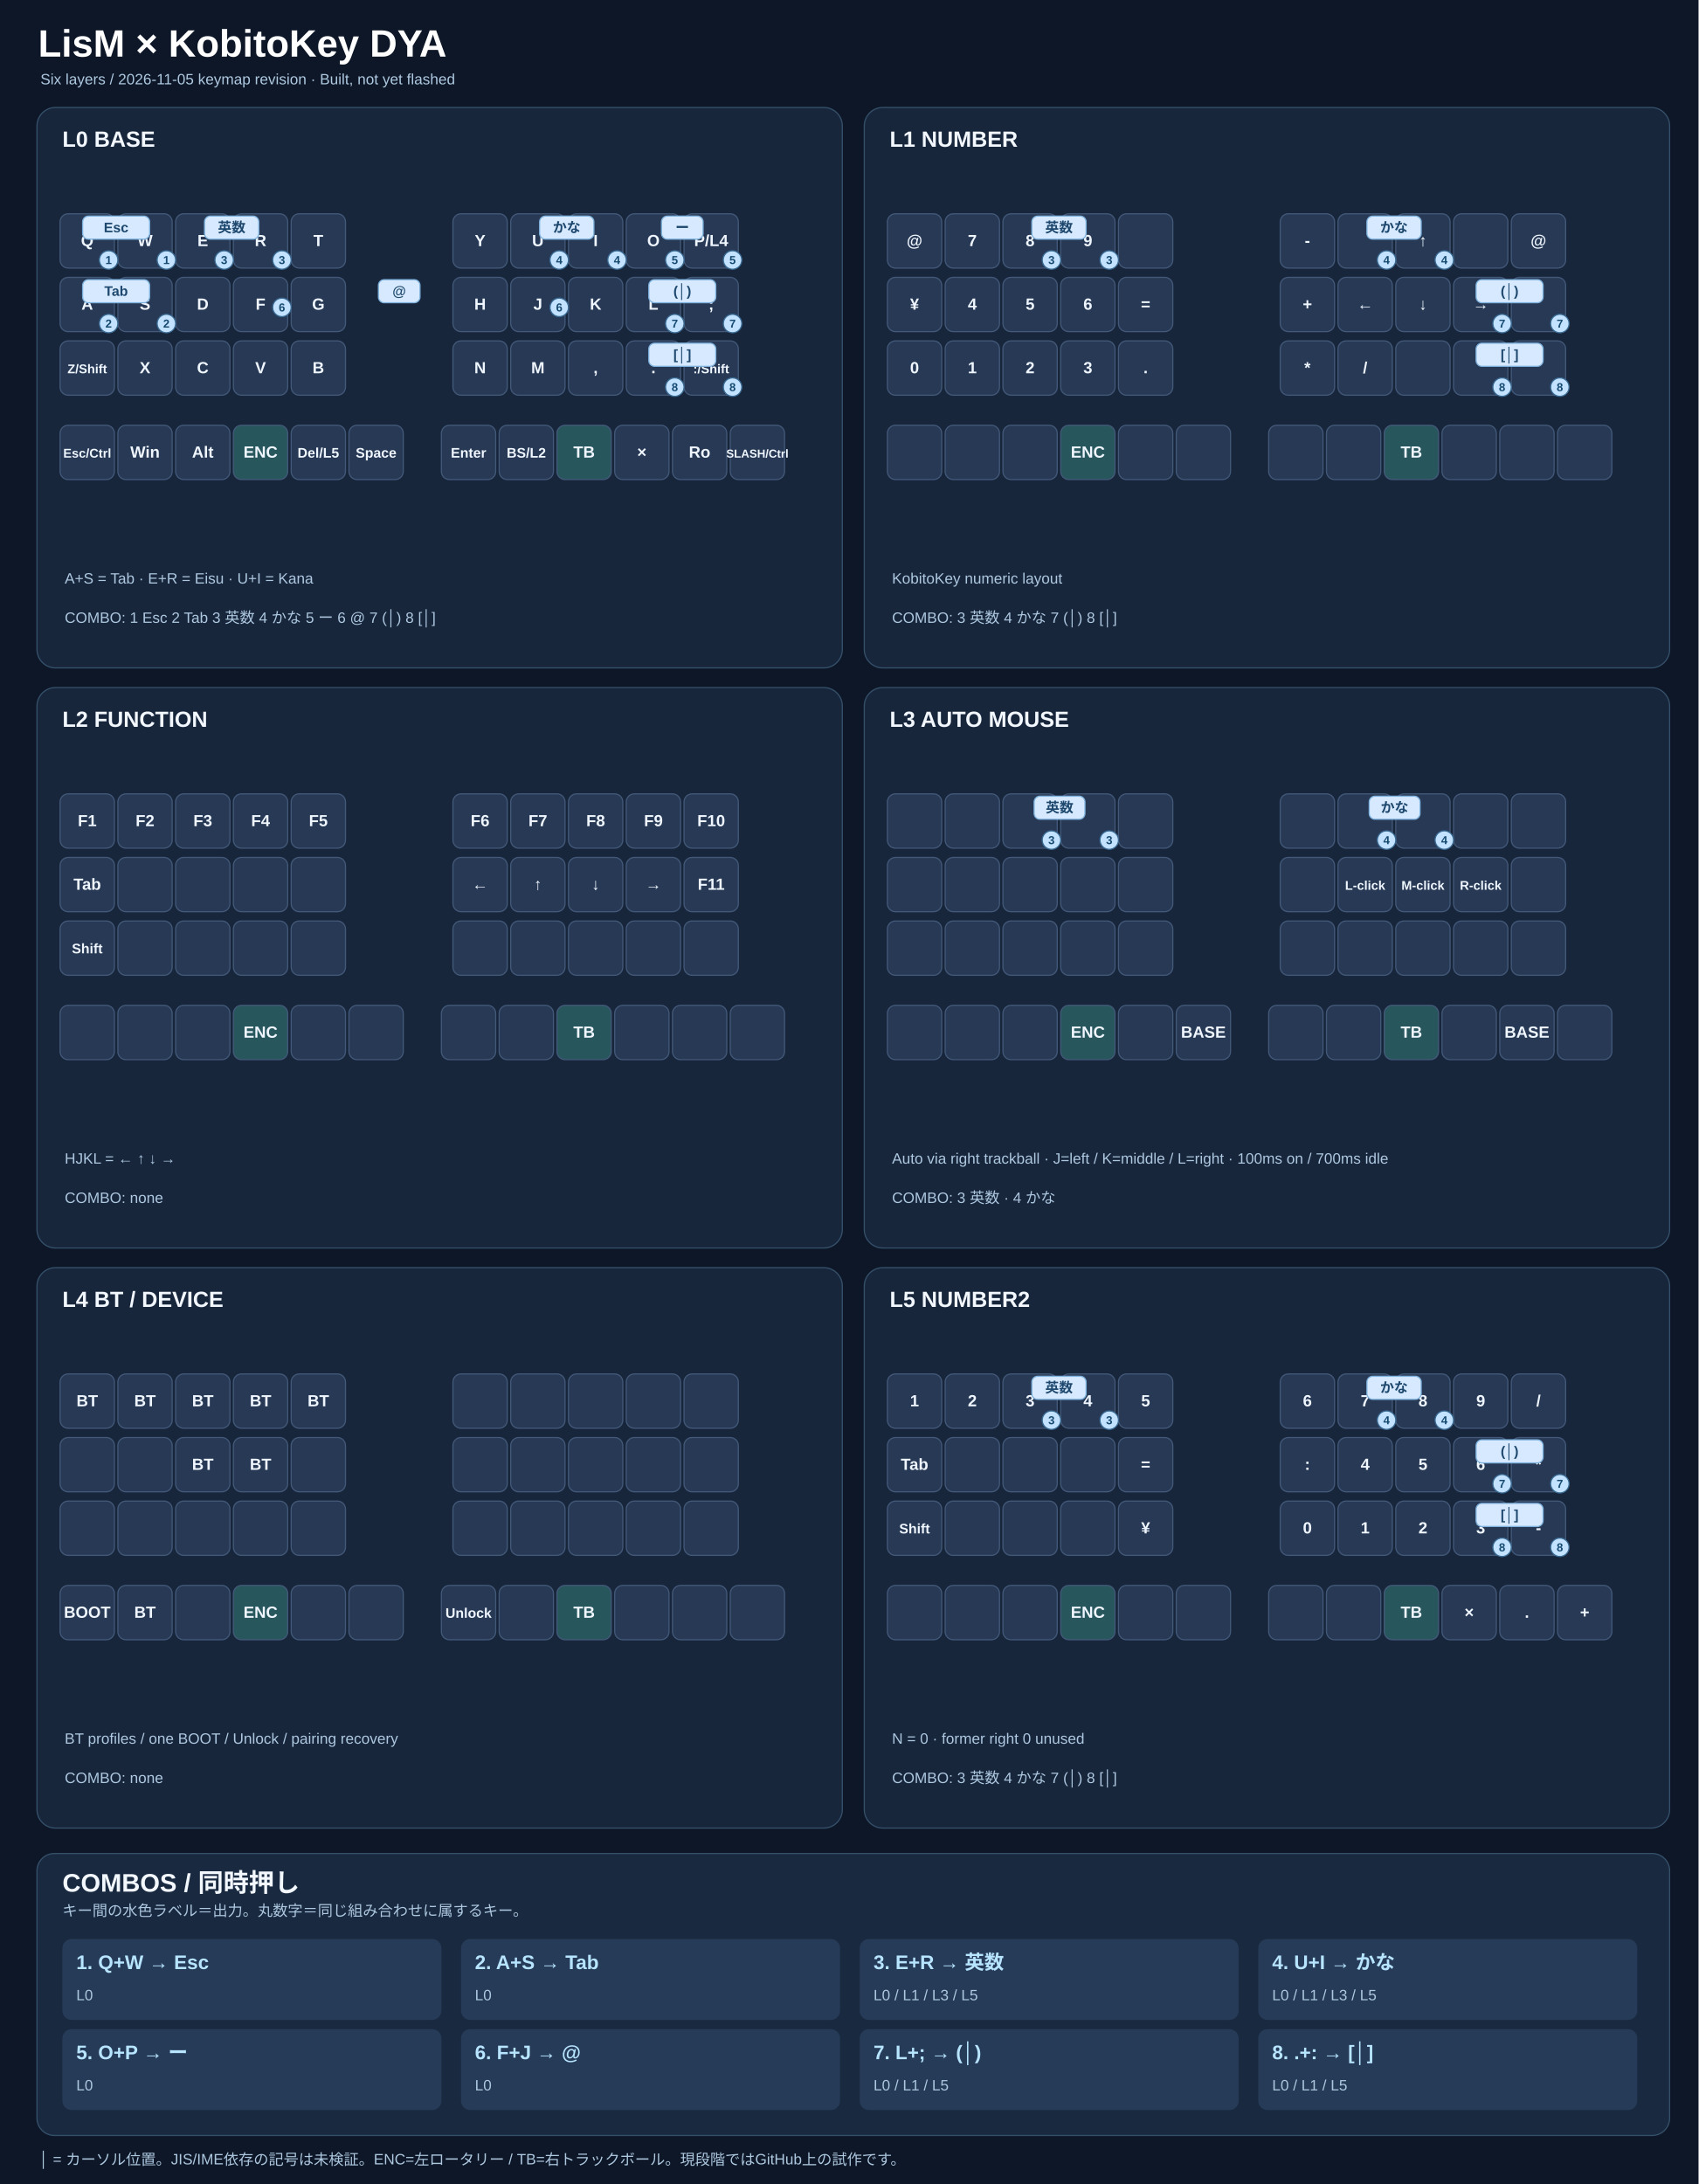
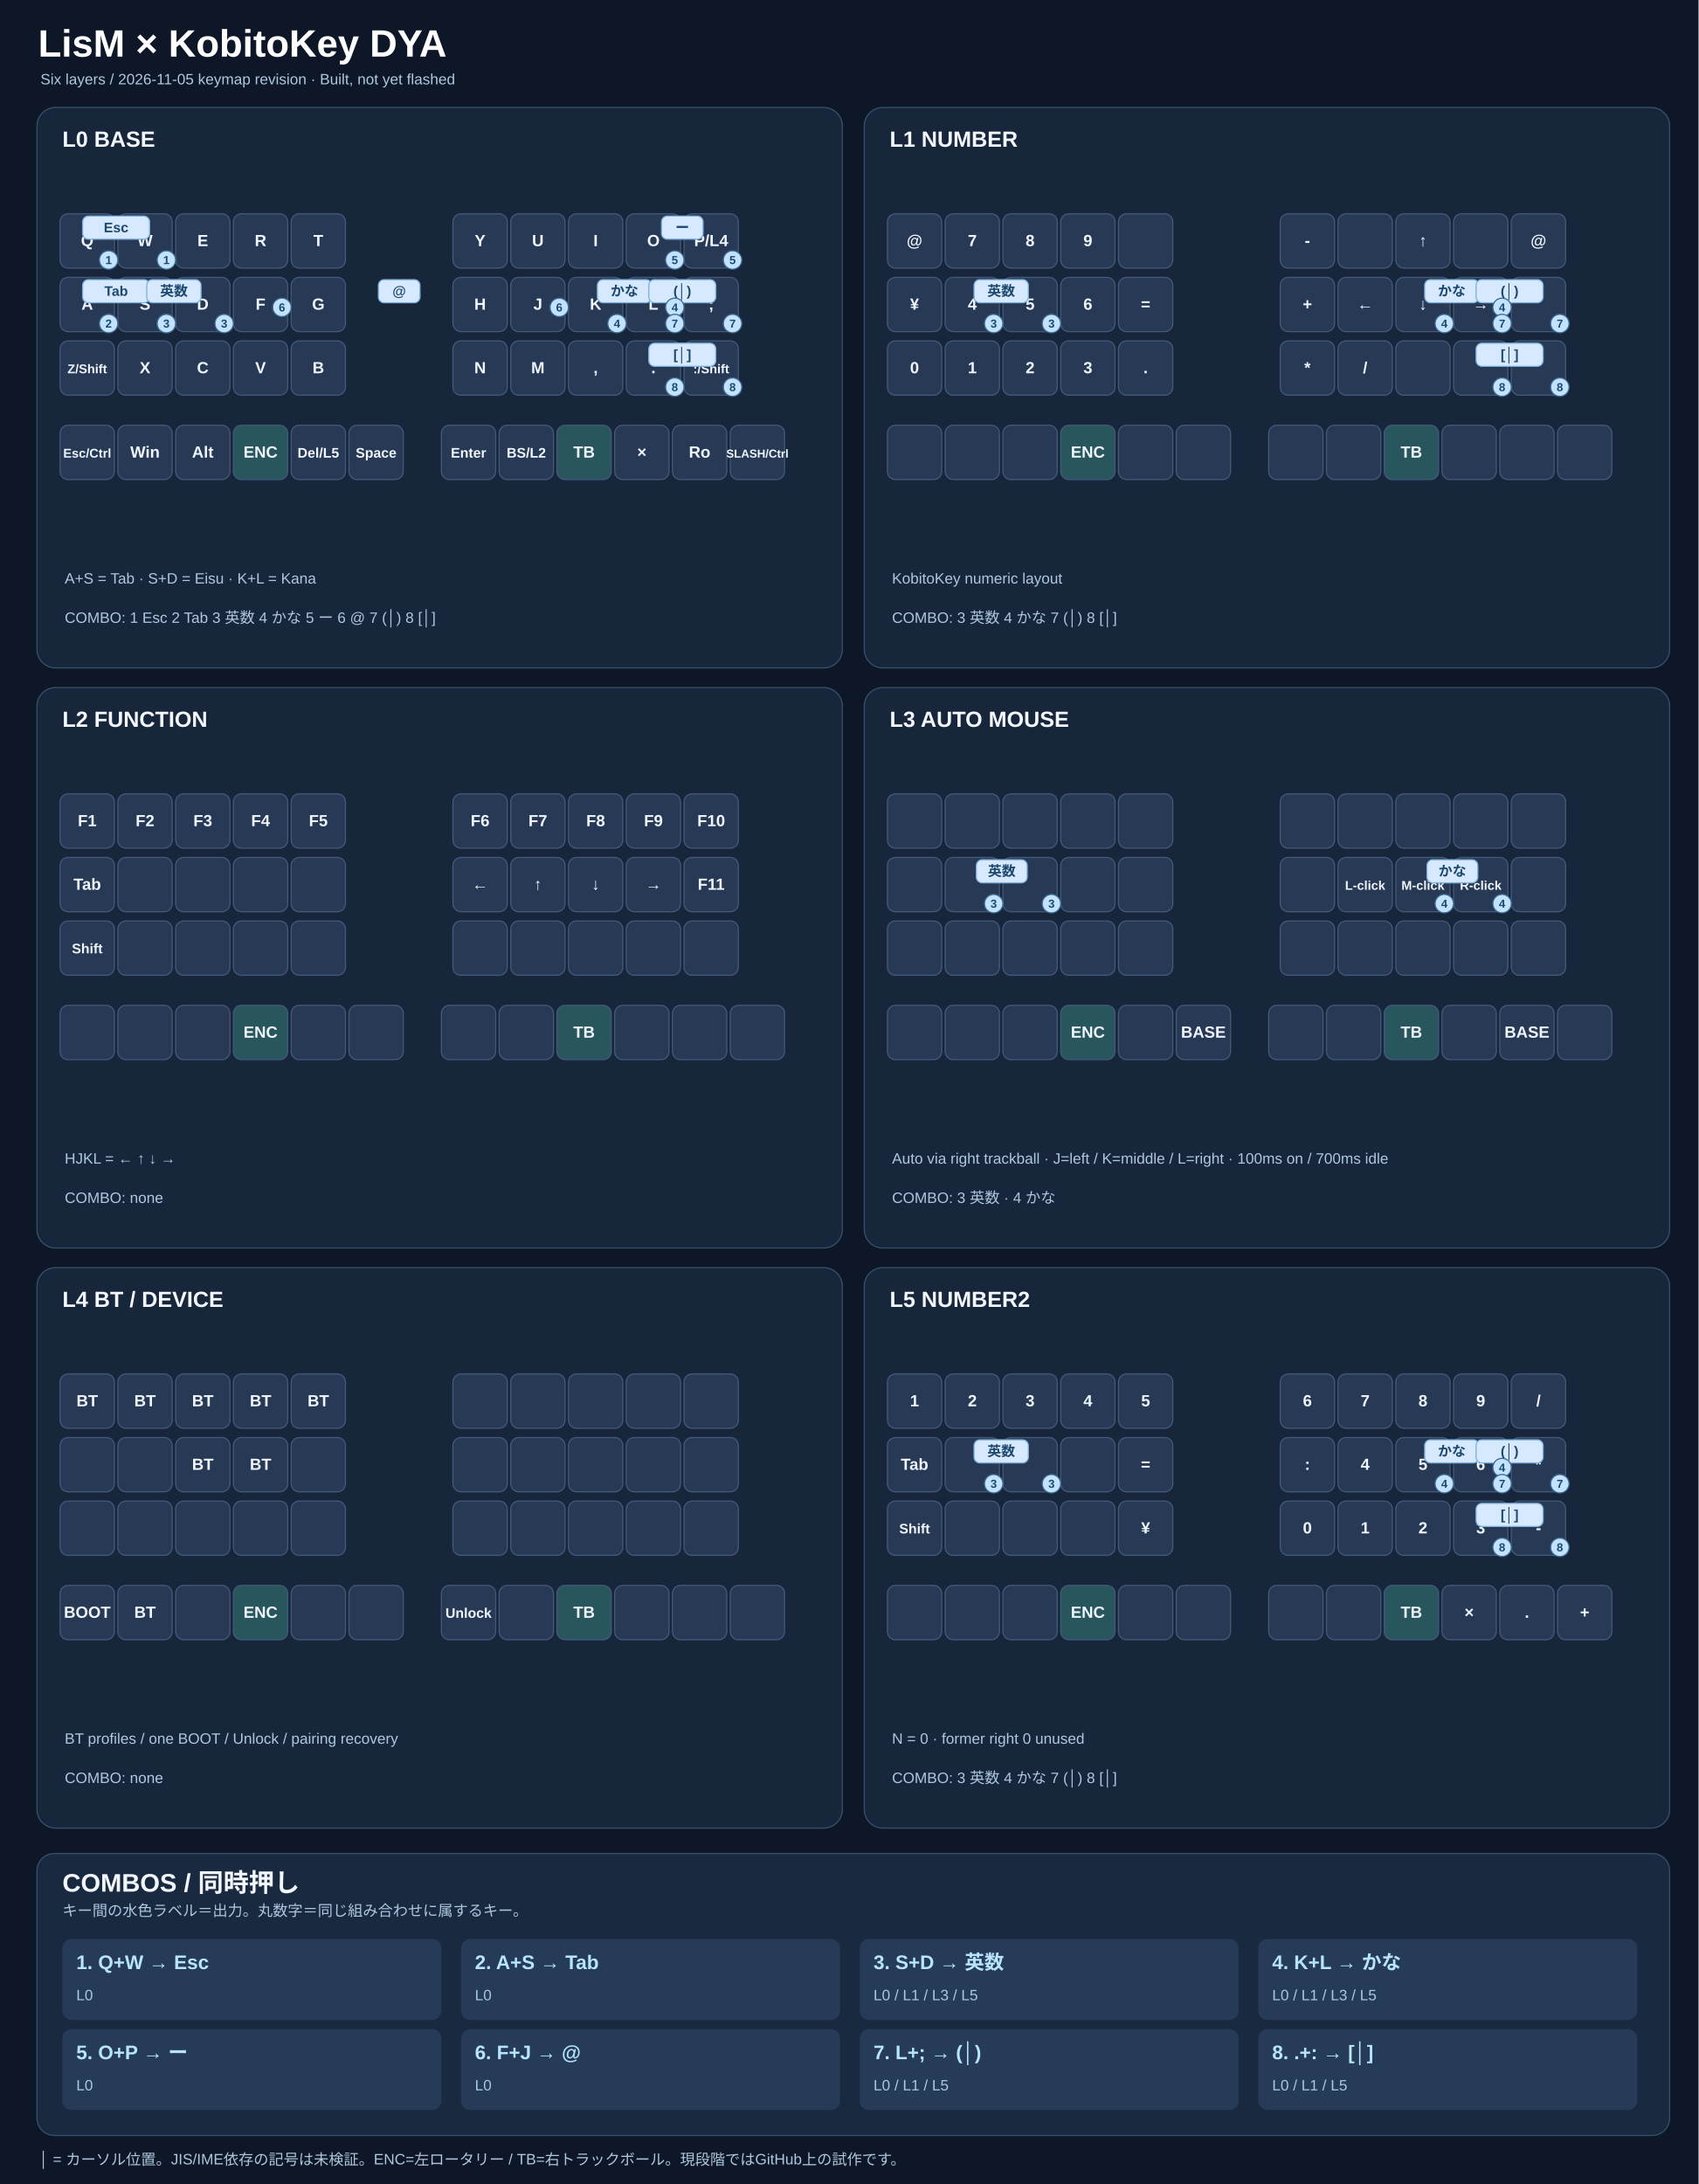
<svg xmlns="http://www.w3.org/2000/svg" width="1470" height="1890" viewBox="0 0 1470 1890">
  <style>text{font-family:Arial,"Meiryo",sans-serif}.k{fill:#eff6ff;font-size:14px;font-weight:600;text-anchor:middle}.a{fill:#adc8df;font-size:13px}.ch{fill:#d6e9ff;stroke:#7db1dd}.ct{fill:#1e486d;font-size:12px;font-weight:bold;text-anchor:middle}</style>
  <rect width="1470" height="1890" fill="#0e1728" />
  <text x="33" y="49" font-size="33" font-weight="bold" fill="white">LisM × KobitoKey DYA</text>
  <text x="35" y="73" class="a">Six layers / 2026-11-05 keymap revision · Built, not yet flashed</text>
  <defs>
    <g id="board">
      <rect x="20" y="92" width="47" height="47" rx="7" fill="#273954" stroke="#435979" />
      <rect x="70" y="92" width="47" height="47" rx="7" fill="#273954" stroke="#435979" />
      <rect x="120" y="92" width="47" height="47" rx="7" fill="#273954" stroke="#435979" />
      <rect x="170" y="92" width="47" height="47" rx="7" fill="#273954" stroke="#435979" />
      <rect x="220" y="92" width="47" height="47" rx="7" fill="#273954" stroke="#435979" />
      <rect x="360" y="92" width="47" height="47" rx="7" fill="#273954" stroke="#435979" />
      <rect x="410" y="92" width="47" height="47" rx="7" fill="#273954" stroke="#435979" />
      <rect x="460" y="92" width="47" height="47" rx="7" fill="#273954" stroke="#435979" />
      <rect x="510" y="92" width="47" height="47" rx="7" fill="#273954" stroke="#435979" />
      <rect x="560" y="92" width="47" height="47" rx="7" fill="#273954" stroke="#435979" />
      <rect x="20" y="147" width="47" height="47" rx="7" fill="#273954" stroke="#435979" />
      <rect x="70" y="147" width="47" height="47" rx="7" fill="#273954" stroke="#435979" />
      <rect x="120" y="147" width="47" height="47" rx="7" fill="#273954" stroke="#435979" />
      <rect x="170" y="147" width="47" height="47" rx="7" fill="#273954" stroke="#435979" />
      <rect x="220" y="147" width="47" height="47" rx="7" fill="#273954" stroke="#435979" />
      <rect x="360" y="147" width="47" height="47" rx="7" fill="#273954" stroke="#435979" />
      <rect x="410" y="147" width="47" height="47" rx="7" fill="#273954" stroke="#435979" />
      <rect x="460" y="147" width="47" height="47" rx="7" fill="#273954" stroke="#435979" />
      <rect x="510" y="147" width="47" height="47" rx="7" fill="#273954" stroke="#435979" />
      <rect x="560" y="147" width="47" height="47" rx="7" fill="#273954" stroke="#435979" />
      <rect x="20" y="202" width="47" height="47" rx="7" fill="#273954" stroke="#435979" />
      <rect x="70" y="202" width="47" height="47" rx="7" fill="#273954" stroke="#435979" />
      <rect x="120" y="202" width="47" height="47" rx="7" fill="#273954" stroke="#435979" />
      <rect x="170" y="202" width="47" height="47" rx="7" fill="#273954" stroke="#435979" />
      <rect x="220" y="202" width="47" height="47" rx="7" fill="#273954" stroke="#435979" />
      <rect x="360" y="202" width="47" height="47" rx="7" fill="#273954" stroke="#435979" />
      <rect x="410" y="202" width="47" height="47" rx="7" fill="#273954" stroke="#435979" />
      <rect x="460" y="202" width="47" height="47" rx="7" fill="#273954" stroke="#435979" />
      <rect x="510" y="202" width="47" height="47" rx="7" fill="#273954" stroke="#435979" />
      <rect x="560" y="202" width="47" height="47" rx="7" fill="#273954" stroke="#435979" />
      <rect x="20" y="275" width="47" height="47" rx="7" fill="#273954" stroke="#435979" />
      <rect x="70" y="275" width="47" height="47" rx="7" fill="#273954" stroke="#435979" />
      <rect x="120" y="275" width="47" height="47" rx="7" fill="#273954" stroke="#435979" />
      <rect x="170" y="275" width="47" height="47" rx="7" fill="#28565d" stroke="#435979" />
      <rect x="220" y="275" width="47" height="47" rx="7" fill="#273954" stroke="#435979" />
      <rect x="270" y="275" width="47" height="47" rx="7" fill="#273954" stroke="#435979" />
      <rect x="350" y="275" width="47" height="47" rx="7" fill="#273954" stroke="#435979" />
      <rect x="400" y="275" width="47" height="47" rx="7" fill="#273954" stroke="#435979" />
      <rect x="450" y="275" width="47" height="47" rx="7" fill="#28565d" stroke="#435979" />
      <rect x="500" y="275" width="47" height="47" rx="7" fill="#273954" stroke="#435979" />
      <rect x="550" y="275" width="47" height="47" rx="7" fill="#273954" stroke="#435979" />
      <rect x="600" y="275" width="47" height="47" rx="7" fill="#273954" stroke="#435979" />
    </g>
  </defs>
  <g transform="translate(32,93)">
    <rect width="697" height="485" rx="16" fill="#18263c" stroke="#35516a" />
    <text x="22" y="34" font-size="19" fill="#f3f8ff" font-weight="bold">L0 BASE</text>
    <use href="#board" />
    <text x="43.5" y="120" class="k" style="font-size:14px">Q</text>
    <text x="93.5" y="120" class="k" style="font-size:14px">W</text>
    <text x="143.5" y="120" class="k" style="font-size:14px">E</text>
    <text x="193.5" y="120" class="k" style="font-size:14px">R</text>
    <text x="243.5" y="120" class="k" style="font-size:14px">T</text>
    <text x="383.5" y="120" class="k" style="font-size:14px">Y</text>
    <text x="433.5" y="120" class="k" style="font-size:14px">U</text>
    <text x="483.5" y="120" class="k" style="font-size:14px">I</text>
    <text x="533.5" y="120" class="k" style="font-size:14px">O</text>
    <text x="583.5" y="120" class="k" style="font-size:14px">P/L4</text>
    <text x="43.5" y="175" class="k" style="font-size:14px">A</text>
    <text x="93.5" y="175" class="k" style="font-size:14px">S</text>
    <text x="143.5" y="175" class="k" style="font-size:14px">D</text>
    <text x="193.5" y="175" class="k" style="font-size:14px">F</text>
    <text x="243.5" y="175" class="k" style="font-size:14px">G</text>
    <text x="383.5" y="175" class="k" style="font-size:14px">H</text>
    <text x="433.5" y="175" class="k" style="font-size:14px">J</text>
    <text x="483.5" y="175" class="k" style="font-size:14px">K</text>
    <text x="533.5" y="175" class="k" style="font-size:14px">L</text>
    <text x="583.5" y="175" class="k" style="font-size:14px">;</text>
    <text x="43.5" y="230" class="k" style="font-size:11px">Z/Shift</text>
    <text x="93.5" y="230" class="k" style="font-size:14px">X</text>
    <text x="143.5" y="230" class="k" style="font-size:14px">C</text>
    <text x="193.5" y="230" class="k" style="font-size:14px">V</text>
    <text x="243.5" y="230" class="k" style="font-size:14px">B</text>
    <text x="383.5" y="230" class="k" style="font-size:14px">N</text>
    <text x="433.5" y="230" class="k" style="font-size:14px">M</text>
    <text x="483.5" y="230" class="k" style="font-size:14px">,</text>
    <text x="533.5" y="230" class="k" style="font-size:14px">.</text>
    <text x="583.5" y="230" class="k" style="font-size:11px">:/Shift</text>
    <text x="43.5" y="303" class="k" style="font-size:11px">Esc/Ctrl</text>
    <text x="93.5" y="303" class="k" style="font-size:14px">Win</text>
    <text x="143.5" y="303" class="k" style="font-size:14px">Alt</text>
    <text x="193.5" y="303" class="k" style="font-size:14px">ENC</text>
    <text x="243.5" y="303" class="k" style="font-size:12px">Del/L5</text>
    <text x="293.5" y="303" class="k" style="font-size:12px">Space</text>
    <text x="373.5" y="303" class="k" style="font-size:12px">Enter</text>
    <text x="423.5" y="303" class="k" style="font-size:12px">BS/L2</text>
    <text x="473.5" y="303" class="k" style="font-size:14px">TB</text>
    <text x="523.5" y="303" class="k" style="font-size:14px">×</text>
    <text x="573.5" y="303" class="k" style="font-size:14px">Ro</text>
    <text x="623.5" y="303" class="k" style="font-size:10px">SLASH/Ctrl</text>
-     <text x="24" y="412" class="a">A+S = Tab · E+R = Eisu · U+I = Kana</text>
+     <text x="24" y="412" class="a">A+S = Tab · S+D = Eisu · K+L = Kana</text>
    <text x="24" y="446" class="a">COMBO: 1 Esc   2 Tab   3 英数   4 かな   5 ー   6 @   7 (│)   8 [│]</text>
  </g>
  <g transform="translate(748,93)">
    <rect width="697" height="485" rx="16" fill="#18263c" stroke="#35516a" />
    <text x="22" y="34" font-size="19" fill="#f3f8ff" font-weight="bold">L1 NUMBER</text>
    <use href="#board" />
    <text x="43.5" y="120" class="k" style="font-size:14px">@</text>
    <text x="93.5" y="120" class="k" style="font-size:14px">7</text>
    <text x="143.5" y="120" class="k" style="font-size:14px">8</text>
    <text x="193.5" y="120" class="k" style="font-size:14px">9</text>
    <text x="383.5" y="120" class="k" style="font-size:14px">-</text>
    <text x="483.5" y="120" class="k" style="font-size:14px">↑</text>
    <text x="583.5" y="120" class="k" style="font-size:14px">@</text>
    <text x="43.5" y="175" class="k" style="font-size:14px">¥</text>
    <text x="93.5" y="175" class="k" style="font-size:14px">4</text>
    <text x="143.5" y="175" class="k" style="font-size:14px">5</text>
    <text x="193.5" y="175" class="k" style="font-size:14px">6</text>
    <text x="243.5" y="175" class="k" style="font-size:14px">=</text>
    <text x="383.5" y="175" class="k" style="font-size:14px">+</text>
    <text x="433.5" y="175" class="k" style="font-size:14px">←</text>
    <text x="483.5" y="175" class="k" style="font-size:14px">↓</text>
    <text x="533.5" y="175" class="k" style="font-size:14px">→</text>
    <text x="43.5" y="230" class="k" style="font-size:14px">0</text>
    <text x="93.5" y="230" class="k" style="font-size:14px">1</text>
    <text x="143.5" y="230" class="k" style="font-size:14px">2</text>
    <text x="193.5" y="230" class="k" style="font-size:14px">3</text>
    <text x="243.5" y="230" class="k" style="font-size:14px">.</text>
    <text x="383.5" y="230" class="k" style="font-size:14px">*</text>
    <text x="433.5" y="230" class="k" style="font-size:14px">/</text>
    <text x="193.5" y="303" class="k" style="font-size:14px">ENC</text>
    <text x="473.5" y="303" class="k" style="font-size:14px">TB</text>
    <text x="24" y="412" class="a">KobitoKey numeric layout</text>
    <text x="24" y="446" class="a">COMBO: 3 英数   4 かな   7 (│)   8 [│]</text>
  </g>
  <g transform="translate(32,595)">
    <rect width="697" height="485" rx="16" fill="#18263c" stroke="#35516a" />
    <text x="22" y="34" font-size="19" fill="#f3f8ff" font-weight="bold">L2 FUNCTION</text>
    <use href="#board" />
    <text x="43.5" y="120" class="k" style="font-size:14px">F1</text>
    <text x="93.5" y="120" class="k" style="font-size:14px">F2</text>
    <text x="143.5" y="120" class="k" style="font-size:14px">F3</text>
    <text x="193.5" y="120" class="k" style="font-size:14px">F4</text>
    <text x="243.5" y="120" class="k" style="font-size:14px">F5</text>
    <text x="383.5" y="120" class="k" style="font-size:14px">F6</text>
    <text x="433.5" y="120" class="k" style="font-size:14px">F7</text>
    <text x="483.5" y="120" class="k" style="font-size:14px">F8</text>
    <text x="533.5" y="120" class="k" style="font-size:14px">F9</text>
    <text x="583.5" y="120" class="k" style="font-size:14px">F10</text>
    <text x="43.5" y="175" class="k" style="font-size:14px">Tab</text>
    <text x="383.5" y="175" class="k" style="font-size:14px">←</text>
    <text x="433.5" y="175" class="k" style="font-size:14px">↑</text>
    <text x="483.5" y="175" class="k" style="font-size:14px">↓</text>
    <text x="533.5" y="175" class="k" style="font-size:14px">→</text>
    <text x="583.5" y="175" class="k" style="font-size:14px">F11</text>
    <text x="43.5" y="230" class="k" style="font-size:12px">Shift</text>
    <text x="193.5" y="303" class="k" style="font-size:14px">ENC</text>
    <text x="473.5" y="303" class="k" style="font-size:14px">TB</text>
    <text x="24" y="412" class="a">HJKL = ← ↑ ↓ →</text>
    <text x="24" y="446" class="a">COMBO: none</text>
  </g>
  <g transform="translate(748,595)">
    <rect width="697" height="485" rx="16" fill="#18263c" stroke="#35516a" />
    <text x="22" y="34" font-size="19" fill="#f3f8ff" font-weight="bold">L3 AUTO MOUSE</text>
    <use href="#board" />
    <text x="433.5" y="175" class="k" style="font-size:11px">L-click</text>
    <text x="483.5" y="175" class="k" style="font-size:11px">M-click</text>
    <text x="533.5" y="175" class="k" style="font-size:11px">R-click</text>
    <text x="193.5" y="303" class="k" style="font-size:14px">ENC</text>
    <text x="293.5" y="303" class="k" style="font-size:14px">BASE</text>
    <text x="473.5" y="303" class="k" style="font-size:14px">TB</text>
    <text x="573.5" y="303" class="k" style="font-size:14px">BASE</text>
    <text x="24" y="412" class="a">Auto via right trackball · J=left / K=middle / L=right · 100ms on / 700ms idle</text>
    <text x="24" y="446" class="a">COMBO: 3 英数 · 4 かな</text>
  </g>
  <g transform="translate(32,1097)">
    <rect width="697" height="485" rx="16" fill="#18263c" stroke="#35516a" />
    <text x="22" y="34" font-size="19" fill="#f3f8ff" font-weight="bold">L4 BT / DEVICE</text>
    <use href="#board" />
    <text x="43.5" y="120" class="k" style="font-size:14px">BT</text>
    <text x="93.5" y="120" class="k" style="font-size:14px">BT</text>
    <text x="143.5" y="120" class="k" style="font-size:14px">BT</text>
    <text x="193.5" y="120" class="k" style="font-size:14px">BT</text>
    <text x="243.5" y="120" class="k" style="font-size:14px">BT</text>
    <text x="143.5" y="175" class="k" style="font-size:14px">BT</text>
    <text x="193.5" y="175" class="k" style="font-size:14px">BT</text>
    <text x="43.5" y="303" class="k" style="font-size:14px">BOOT</text>
    <text x="93.5" y="303" class="k" style="font-size:14px">BT</text>
    <text x="193.5" y="303" class="k" style="font-size:14px">ENC</text>
    <text x="373.5" y="303" class="k" style="font-size:12px">Unlock</text>
    <text x="473.5" y="303" class="k" style="font-size:14px">TB</text>
    <text x="24" y="412" class="a">BT profiles / one BOOT / Unlock / pairing recovery</text>
    <text x="24" y="446" class="a">COMBO: none</text>
  </g>
  <g transform="translate(748,1097)">
    <rect width="697" height="485" rx="16" fill="#18263c" stroke="#35516a" />
    <text x="22" y="34" font-size="19" fill="#f3f8ff" font-weight="bold">L5 NUMBER2</text>
    <use href="#board" />
    <text x="43.5" y="120" class="k" style="font-size:14px">1</text>
    <text x="93.5" y="120" class="k" style="font-size:14px">2</text>
    <text x="143.5" y="120" class="k" style="font-size:14px">3</text>
    <text x="193.5" y="120" class="k" style="font-size:14px">4</text>
    <text x="243.5" y="120" class="k" style="font-size:14px">5</text>
    <text x="383.5" y="120" class="k" style="font-size:14px">6</text>
    <text x="433.5" y="120" class="k" style="font-size:14px">7</text>
    <text x="483.5" y="120" class="k" style="font-size:14px">8</text>
    <text x="533.5" y="120" class="k" style="font-size:14px">9</text>
    <text x="583.5" y="120" class="k" style="font-size:14px">/</text>
    <text x="43.5" y="175" class="k" style="font-size:14px">Tab</text>
    <text x="243.5" y="175" class="k" style="font-size:14px">=</text>
    <text x="383.5" y="175" class="k" style="font-size:14px">:</text>
    <text x="433.5" y="175" class="k" style="font-size:14px">4</text>
    <text x="483.5" y="175" class="k" style="font-size:14px">5</text>
    <text x="533.5" y="175" class="k" style="font-size:14px">6</text>
    <text x="583.5" y="175" class="k" style="font-size:14px">*</text>
    <text x="43.5" y="230" class="k" style="font-size:12px">Shift</text>
    <text x="243.5" y="230" class="k" style="font-size:14px">¥</text>
    <text x="383.5" y="230" class="k" style="font-size:14px">0</text>
    <text x="433.5" y="230" class="k" style="font-size:14px">1</text>
    <text x="483.5" y="230" class="k" style="font-size:14px">2</text>
    <text x="533.5" y="230" class="k" style="font-size:14px">3</text>
    <text x="583.5" y="230" class="k" style="font-size:14px">-</text>
    <text x="193.5" y="303" class="k" style="font-size:14px">ENC</text>
    <text x="473.5" y="303" class="k" style="font-size:14px">TB</text>
    <text x="523.5" y="303" class="k" style="font-size:14px">×</text>
    <text x="573.5" y="303" class="k" style="font-size:14px">.</text>
    <text x="623.5" y="303" class="k" style="font-size:14px">+</text>
    <text x="24" y="412" class="a">N = 0 · former right 0 unused</text>
    <text x="24" y="446" class="a">COMBO: 3 英数   4 かな   7 (│)   8 [│]</text>
  </g>
  <rect x="71.5" y="187" width="58" height="20" rx="5" class="ch" />
  <text x="100.5" y="201" class="ct">Esc</text>
  <rect x="71.5" y="242" width="58" height="20" rx="5" class="ch" />
  <text x="100.5" y="256" class="ct">Tab</text>
-   <rect x="177" y="187" width="47" height="20" rx="5" class="ch" />
-   <text x="200.5" y="201" class="ct">英数</text>
-   <rect x="467" y="187" width="47" height="20" rx="5" class="ch" />
-   <text x="490.5" y="201" class="ct">かな</text>
+   <rect x="127" y="242" width="47" height="20" rx="5" class="ch" />
+   <text x="150.5" y="256" class="ct">英数</text>
+   <rect x="517" y="242" width="47" height="20" rx="5" class="ch" />
+   <text x="540.5" y="256" class="ct">かな</text>
  <rect x="572.5" y="187" width="36" height="20" rx="5" class="ch" />
  <text x="590.5" y="201" class="ct">ー</text>
  <rect x="327.5" y="242" width="36" height="20" rx="5" class="ch" />
  <text x="345.5" y="256" class="ct">@</text>
  <rect x="561.5" y="242" width="58" height="20" rx="5" class="ch" />
  <text x="590.5" y="256" class="ct">(│)</text>
  <rect x="561.5" y="297" width="58" height="20" rx="5" class="ch" />
  <text x="590.5" y="311" class="ct">[│]</text>
  <circle cx="94" cy="225" r="8" fill="#c3e2ff" stroke="#396a93" />
  <text x="94" y="228.5" fill="#164a70" font-size="10" font-weight="bold" text-anchor="middle">1</text>
  <circle cx="144" cy="225" r="8" fill="#c3e2ff" stroke="#396a93" />
  <text x="144" y="228.5" fill="#164a70" font-size="10" font-weight="bold" text-anchor="middle">1</text>
  <circle cx="584" cy="225" r="8" fill="#c3e2ff" stroke="#396a93" />
  <text x="584" y="228.5" fill="#164a70" font-size="10" font-weight="bold" text-anchor="middle">5</text>
  <circle cx="634" cy="225" r="8" fill="#c3e2ff" stroke="#396a93" />
  <text x="634" y="228.5" fill="#164a70" font-size="10" font-weight="bold" text-anchor="middle">5</text>
  <circle cx="94" cy="280" r="8" fill="#c3e2ff" stroke="#396a93" />
  <text x="94" y="283.5" fill="#164a70" font-size="10" font-weight="bold" text-anchor="middle">2</text>
  <circle cx="144" cy="280" r="8" fill="#c3e2ff" stroke="#396a93" />
  <text x="144" y="283.5" fill="#164a70" font-size="10" font-weight="bold" text-anchor="middle">2</text>
-   <circle cx="194" cy="225" r="8" fill="#c3e2ff" stroke="#396a93" />
-   <text x="194" y="228.5" fill="#164a70" font-size="10" font-weight="bold" text-anchor="middle">3</text>
-   <circle cx="244" cy="225" r="8" fill="#c3e2ff" stroke="#396a93" />
-   <text x="244" y="228.5" fill="#164a70" font-size="10" font-weight="bold" text-anchor="middle">3</text>
+   <circle cx="144" cy="280" r="8" fill="#c3e2ff" stroke="#396a93" />
+   <text x="144" y="283.5" fill="#164a70" font-size="10" font-weight="bold" text-anchor="middle">3</text>
+   <circle cx="194" cy="280" r="8" fill="#c3e2ff" stroke="#396a93" />
+   <text x="194" y="283.5" fill="#164a70" font-size="10" font-weight="bold" text-anchor="middle">3</text>
  <circle cx="244" cy="266" r="8" fill="#c3e2ff" stroke="#396a93" />
  <text x="244" y="269.5" fill="#164a70" font-size="10" font-weight="bold" text-anchor="middle">6</text>
-   <circle cx="484" cy="225" r="8" fill="#c3e2ff" stroke="#396a93" />
-   <text x="484" y="228.5" fill="#164a70" font-size="10" font-weight="bold" text-anchor="middle">4</text>
+   <circle cx="534" cy="280" r="8" fill="#c3e2ff" stroke="#396a93" />
+   <text x="534" y="283.5" fill="#164a70" font-size="10" font-weight="bold" text-anchor="middle">4</text>
  <circle cx="484" cy="266" r="8" fill="#c3e2ff" stroke="#396a93" />
  <text x="484" y="269.5" fill="#164a70" font-size="10" font-weight="bold" text-anchor="middle">6</text>
-   <circle cx="534" cy="225" r="8" fill="#c3e2ff" stroke="#396a93" />
-   <text x="534" y="228.5" fill="#164a70" font-size="10" font-weight="bold" text-anchor="middle">4</text>
+   <circle cx="584" cy="266" r="8" fill="#c3e2ff" stroke="#396a93" />
+   <text x="584" y="269.5" fill="#164a70" font-size="10" font-weight="bold" text-anchor="middle">4</text>
  <circle cx="584" cy="280" r="8" fill="#c3e2ff" stroke="#396a93" />
  <text x="584" y="283.5" fill="#164a70" font-size="10" font-weight="bold" text-anchor="middle">7</text>
  <circle cx="634" cy="280" r="8" fill="#c3e2ff" stroke="#396a93" />
  <text x="634" y="283.5" fill="#164a70" font-size="10" font-weight="bold" text-anchor="middle">7</text>
  <circle cx="584" cy="335" r="8" fill="#c3e2ff" stroke="#396a93" />
  <text x="584" y="338.5" fill="#164a70" font-size="10" font-weight="bold" text-anchor="middle">8</text>
  <circle cx="634" cy="335" r="8" fill="#c3e2ff" stroke="#396a93" />
  <text x="634" y="338.5" fill="#164a70" font-size="10" font-weight="bold" text-anchor="middle">8</text>
-   <rect x="893" y="187" width="47" height="20" rx="5" class="ch" />
-   <text x="916.5" y="201" class="ct">英数</text>
-   <rect x="1183" y="187" width="47" height="20" rx="5" class="ch" />
-   <text x="1206.5" y="201" class="ct">かな</text>
+   <rect x="843" y="242" width="47" height="20" rx="5" class="ch" />
+   <text x="866.5" y="256" class="ct">英数</text>
+   <rect x="1233" y="242" width="47" height="20" rx="5" class="ch" />
+   <text x="1256.5" y="256" class="ct">かな</text>
  <rect x="1277.5" y="242" width="58" height="20" rx="5" class="ch" />
  <text x="1306.5" y="256" class="ct">(│)</text>
  <rect x="1277.5" y="297" width="58" height="20" rx="5" class="ch" />
  <text x="1306.5" y="311" class="ct">[│]</text>
-   <circle cx="910" cy="225" r="8" fill="#c3e2ff" stroke="#396a93" />
-   <text x="910" y="228.5" fill="#164a70" font-size="10" font-weight="bold" text-anchor="middle">3</text>
-   <circle cx="960" cy="225" r="8" fill="#c3e2ff" stroke="#396a93" />
-   <text x="960" y="228.5" fill="#164a70" font-size="10" font-weight="bold" text-anchor="middle">3</text>
-   <circle cx="1200" cy="225" r="8" fill="#c3e2ff" stroke="#396a93" />
-   <text x="1200" y="228.5" fill="#164a70" font-size="10" font-weight="bold" text-anchor="middle">4</text>
-   <circle cx="1250" cy="225" r="8" fill="#c3e2ff" stroke="#396a93" />
-   <text x="1250" y="228.5" fill="#164a70" font-size="10" font-weight="bold" text-anchor="middle">4</text>
+   <circle cx="860" cy="280" r="8" fill="#c3e2ff" stroke="#396a93" />
+   <text x="860" y="283.5" fill="#164a70" font-size="10" font-weight="bold" text-anchor="middle">3</text>
+   <circle cx="910" cy="280" r="8" fill="#c3e2ff" stroke="#396a93" />
+   <text x="910" y="283.5" fill="#164a70" font-size="10" font-weight="bold" text-anchor="middle">3</text>
+   <circle cx="1250" cy="280" r="8" fill="#c3e2ff" stroke="#396a93" />
+   <text x="1250" y="283.5" fill="#164a70" font-size="10" font-weight="bold" text-anchor="middle">4</text>
+   <circle cx="1300" cy="266" r="8" fill="#c3e2ff" stroke="#396a93" />
+   <text x="1300" y="269.5" fill="#164a70" font-size="10" font-weight="bold" text-anchor="middle">4</text>
  <circle cx="1300" cy="280" r="8" fill="#c3e2ff" stroke="#396a93" />
  <text x="1300" y="283.5" fill="#164a70" font-size="10" font-weight="bold" text-anchor="middle">7</text>
  <circle cx="1350" cy="280" r="8" fill="#c3e2ff" stroke="#396a93" />
  <text x="1350" y="283.5" fill="#164a70" font-size="10" font-weight="bold" text-anchor="middle">7</text>
  <circle cx="1300" cy="335" r="8" fill="#c3e2ff" stroke="#396a93" />
  <text x="1300" y="338.5" fill="#164a70" font-size="10" font-weight="bold" text-anchor="middle">8</text>
  <circle cx="1350" cy="335" r="8" fill="#c3e2ff" stroke="#396a93" />
  <text x="1350" y="338.5" fill="#164a70" font-size="10" font-weight="bold" text-anchor="middle">8</text>
-   <rect x="893" y="1191" width="47" height="20" rx="5" class="ch" />
-   <text x="916.5" y="1205" class="ct">英数</text>
-   <rect x="1183" y="1191" width="47" height="20" rx="5" class="ch" />
-   <text x="1206.5" y="1205" class="ct">かな</text>
+   <rect x="843" y="1246" width="47" height="20" rx="5" class="ch" />
+   <text x="866.5" y="1260" class="ct">英数</text>
+   <rect x="1233" y="1246" width="47" height="20" rx="5" class="ch" />
+   <text x="1256.5" y="1260" class="ct">かな</text>
  <rect x="1277.5" y="1246" width="58" height="20" rx="5" class="ch" />
  <text x="1306.5" y="1260" class="ct">(│)</text>
  <rect x="1277.5" y="1301" width="58" height="20" rx="5" class="ch" />
  <text x="1306.5" y="1315" class="ct">[│]</text>
-   <circle cx="910" cy="1229" r="8" fill="#c3e2ff" stroke="#396a93" />
-   <text x="910" y="1232.5" fill="#164a70" font-size="10" font-weight="bold" text-anchor="middle">3</text>
-   <circle cx="960" cy="1229" r="8" fill="#c3e2ff" stroke="#396a93" />
-   <text x="960" y="1232.5" fill="#164a70" font-size="10" font-weight="bold" text-anchor="middle">3</text>
-   <circle cx="1200" cy="1229" r="8" fill="#c3e2ff" stroke="#396a93" />
-   <text x="1200" y="1232.5" fill="#164a70" font-size="10" font-weight="bold" text-anchor="middle">4</text>
-   <circle cx="1250" cy="1229" r="8" fill="#c3e2ff" stroke="#396a93" />
-   <text x="1250" y="1232.5" fill="#164a70" font-size="10" font-weight="bold" text-anchor="middle">4</text>
+   <circle cx="860" cy="1284" r="8" fill="#c3e2ff" stroke="#396a93" />
+   <text x="860" y="1287.5" fill="#164a70" font-size="10" font-weight="bold" text-anchor="middle">3</text>
+   <circle cx="910" cy="1284" r="8" fill="#c3e2ff" stroke="#396a93" />
+   <text x="910" y="1287.5" fill="#164a70" font-size="10" font-weight="bold" text-anchor="middle">3</text>
+   <circle cx="1250" cy="1284" r="8" fill="#c3e2ff" stroke="#396a93" />
+   <text x="1250" y="1287.5" fill="#164a70" font-size="10" font-weight="bold" text-anchor="middle">4</text>
+   <circle cx="1300" cy="1270" r="8" fill="#c3e2ff" stroke="#396a93" />
+   <text x="1300" y="1273.5" fill="#164a70" font-size="10" font-weight="bold" text-anchor="middle">4</text>
  <circle cx="1300" cy="1284" r="8" fill="#c3e2ff" stroke="#396a93" />
  <text x="1300" y="1287.5" fill="#164a70" font-size="10" font-weight="bold" text-anchor="middle">7</text>
  <circle cx="1350" cy="1284" r="8" fill="#c3e2ff" stroke="#396a93" />
  <text x="1350" y="1287.5" fill="#164a70" font-size="10" font-weight="bold" text-anchor="middle">7</text>
  <circle cx="1300" cy="1339" r="8" fill="#c3e2ff" stroke="#396a93" />
  <text x="1300" y="1342.5" fill="#164a70" font-size="10" font-weight="bold" text-anchor="middle">8</text>
  <circle cx="1350" cy="1339" r="8" fill="#c3e2ff" stroke="#396a93" />
  <text x="1350" y="1342.5" fill="#164a70" font-size="10" font-weight="bold" text-anchor="middle">8</text>
-   <g id="ime_L3" aria-label="L3 E+R Eisu and U+I Kana">
-     <rect x="895" y="689" rx="5" width="44" height="20" class="ch" />
-     <text x="917" y="703" class="ct">英数</text>
-     <circle cx="910" cy="727" r="8" fill="#c3e2ff" stroke="#396a93" />
-     <text x="910" y="730.5" fill="#164a70" font-size="10" font-weight="bold" text-anchor="middle">3</text>
-     <circle cx="960" cy="727" r="8" fill="#c3e2ff" stroke="#396a93" />
-     <text x="960" y="730.5" fill="#164a70" font-size="10" font-weight="bold" text-anchor="middle">3</text>
-     <rect x="1185" y="689" rx="5" width="44" height="20" class="ch" />
-     <text x="1207" y="703" class="ct">かな</text>
-     <circle cx="1200" cy="727" r="8" fill="#c3e2ff" stroke="#396a93" />
-     <text x="1200" y="730.5" fill="#164a70" font-size="10" font-weight="bold" text-anchor="middle">4</text>
-     <circle cx="1250" cy="727" r="8" fill="#c3e2ff" stroke="#396a93" />
-     <text x="1250" y="730.5" fill="#164a70" font-size="10" font-weight="bold" text-anchor="middle">4</text>
+   <g id="ime_L3" aria-label="L3 S+D Eisu and K+L Kana">
+     <rect x="845" y="744" rx="5" width="44" height="20" class="ch" />
+     <text x="867" y="758" class="ct">英数</text>
+     <circle cx="860" cy="782" r="8" fill="#c3e2ff" stroke="#396a93" />
+     <text x="860" y="785.5" fill="#164a70" font-size="10" font-weight="bold" text-anchor="middle">3</text>
+     <circle cx="910" cy="782" r="8" fill="#c3e2ff" stroke="#396a93" />
+     <text x="910" y="785.5" fill="#164a70" font-size="10" font-weight="bold" text-anchor="middle">3</text>
+     <rect x="1235" y="744" rx="5" width="44" height="20" class="ch" />
+     <text x="1257" y="758" class="ct">かな</text>
+     <circle cx="1250" cy="782" r="8" fill="#c3e2ff" stroke="#396a93" />
+     <text x="1250" y="785.5" fill="#164a70" font-size="10" font-weight="bold" text-anchor="middle">4</text>
+     <circle cx="1300" cy="782" r="8" fill="#c3e2ff" stroke="#396a93" />
+     <text x="1300" y="785.5" fill="#164a70" font-size="10" font-weight="bold" text-anchor="middle">4</text>
  </g>
  <rect x="32" y="1604" width="1413" height="244" rx="15" fill="#192940" stroke="#35516a" />
  <text x="54" y="1637" font-size="22" fill="#f3f8ff" font-weight="bold">COMBOS / 同時押し</text>
  <text x="54" y="1658" class="a">キー間の水色ラベル＝出力。丸数字＝同じ組み合わせに属するキー。</text>
  <rect x="54" y="1678" width="328" height="70" rx="8" fill="#263b57" />
  <text x="66" y="1704" fill="#b7e4ff" font-size="17" font-weight="bold">1. Q+W → Esc</text>
  <text x="66" y="1731" fill="#adc8df" font-size="13">L0</text>
  <rect x="399" y="1678" width="328" height="70" rx="8" fill="#263b57" />
  <text x="411" y="1704" fill="#b7e4ff" font-size="17" font-weight="bold">2. A+S → Tab</text>
  <text x="411" y="1731" fill="#adc8df" font-size="13">L0</text>
  <rect x="744" y="1678" width="328" height="70" rx="8" fill="#263b57" />
-   <text x="756" y="1704" fill="#b7e4ff" font-size="17" font-weight="bold">3. E+R → 英数</text>
+   <text x="756" y="1704" fill="#b7e4ff" font-size="17" font-weight="bold">3. S+D → 英数</text>
  <text x="756" y="1731" fill="#adc8df" font-size="13">L0 / L1 / L3 / L5</text>
  <rect x="1089" y="1678" width="328" height="70" rx="8" fill="#263b57" />
-   <text x="1101" y="1704" fill="#b7e4ff" font-size="17" font-weight="bold">4. U+I → かな</text>
+   <text x="1101" y="1704" fill="#b7e4ff" font-size="17" font-weight="bold">4. K+L → かな</text>
  <text x="1101" y="1731" fill="#adc8df" font-size="13">L0 / L1 / L3 / L5</text>
  <rect x="54" y="1756" width="328" height="70" rx="8" fill="#263b57" />
  <text x="66" y="1782" fill="#b7e4ff" font-size="17" font-weight="bold">5. O+P → ー</text>
  <text x="66" y="1809" fill="#adc8df" font-size="13">L0</text>
  <rect x="399" y="1756" width="328" height="70" rx="8" fill="#263b57" />
  <text x="411" y="1782" fill="#b7e4ff" font-size="17" font-weight="bold">6. F+J → @</text>
  <text x="411" y="1809" fill="#adc8df" font-size="13">L0</text>
  <rect x="744" y="1756" width="328" height="70" rx="8" fill="#263b57" />
  <text x="756" y="1782" fill="#b7e4ff" font-size="17" font-weight="bold">7. L+; → (│)</text>
  <text x="756" y="1809" fill="#adc8df" font-size="13">L0 / L1 / L5</text>
  <rect x="1089" y="1756" width="328" height="70" rx="8" fill="#263b57" />
  <text x="1101" y="1782" fill="#b7e4ff" font-size="17" font-weight="bold">8. .+: → [│]</text>
  <text x="1101" y="1809" fill="#adc8df" font-size="13">L0 / L1 / L5</text>
  <text x="34" y="1873" class="a">│ = カーソル位置。JIS/IME依存の記号は未検証。ENC=左ロータリー / TB=右トラックボール。現段階ではGitHub上の試作です。</text>
</svg>
